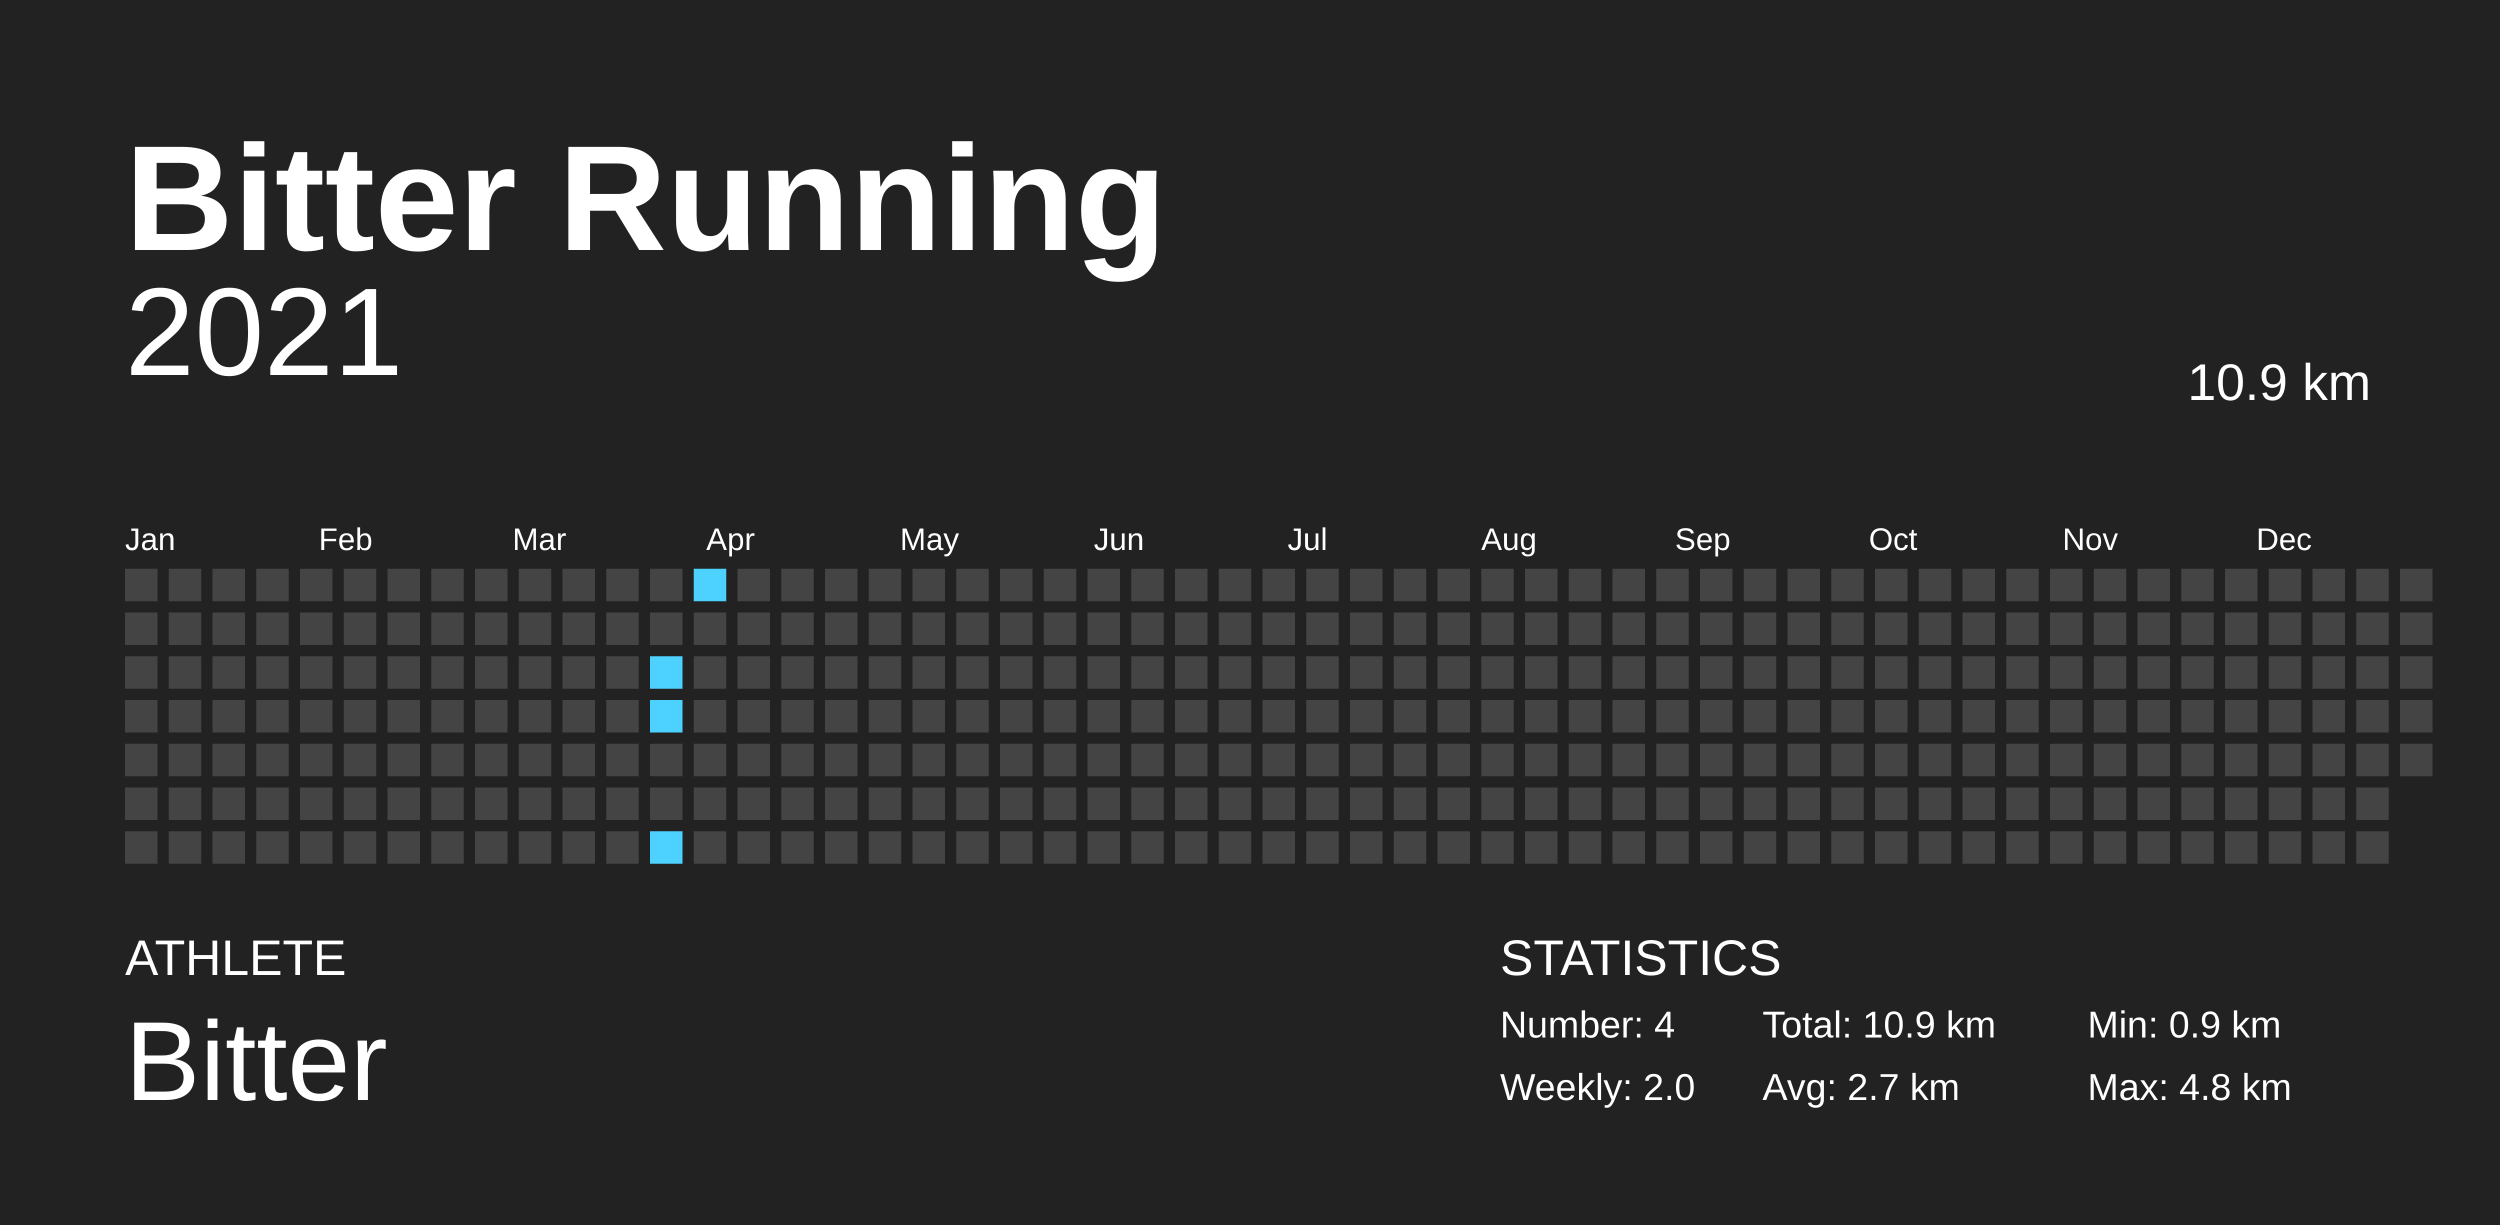
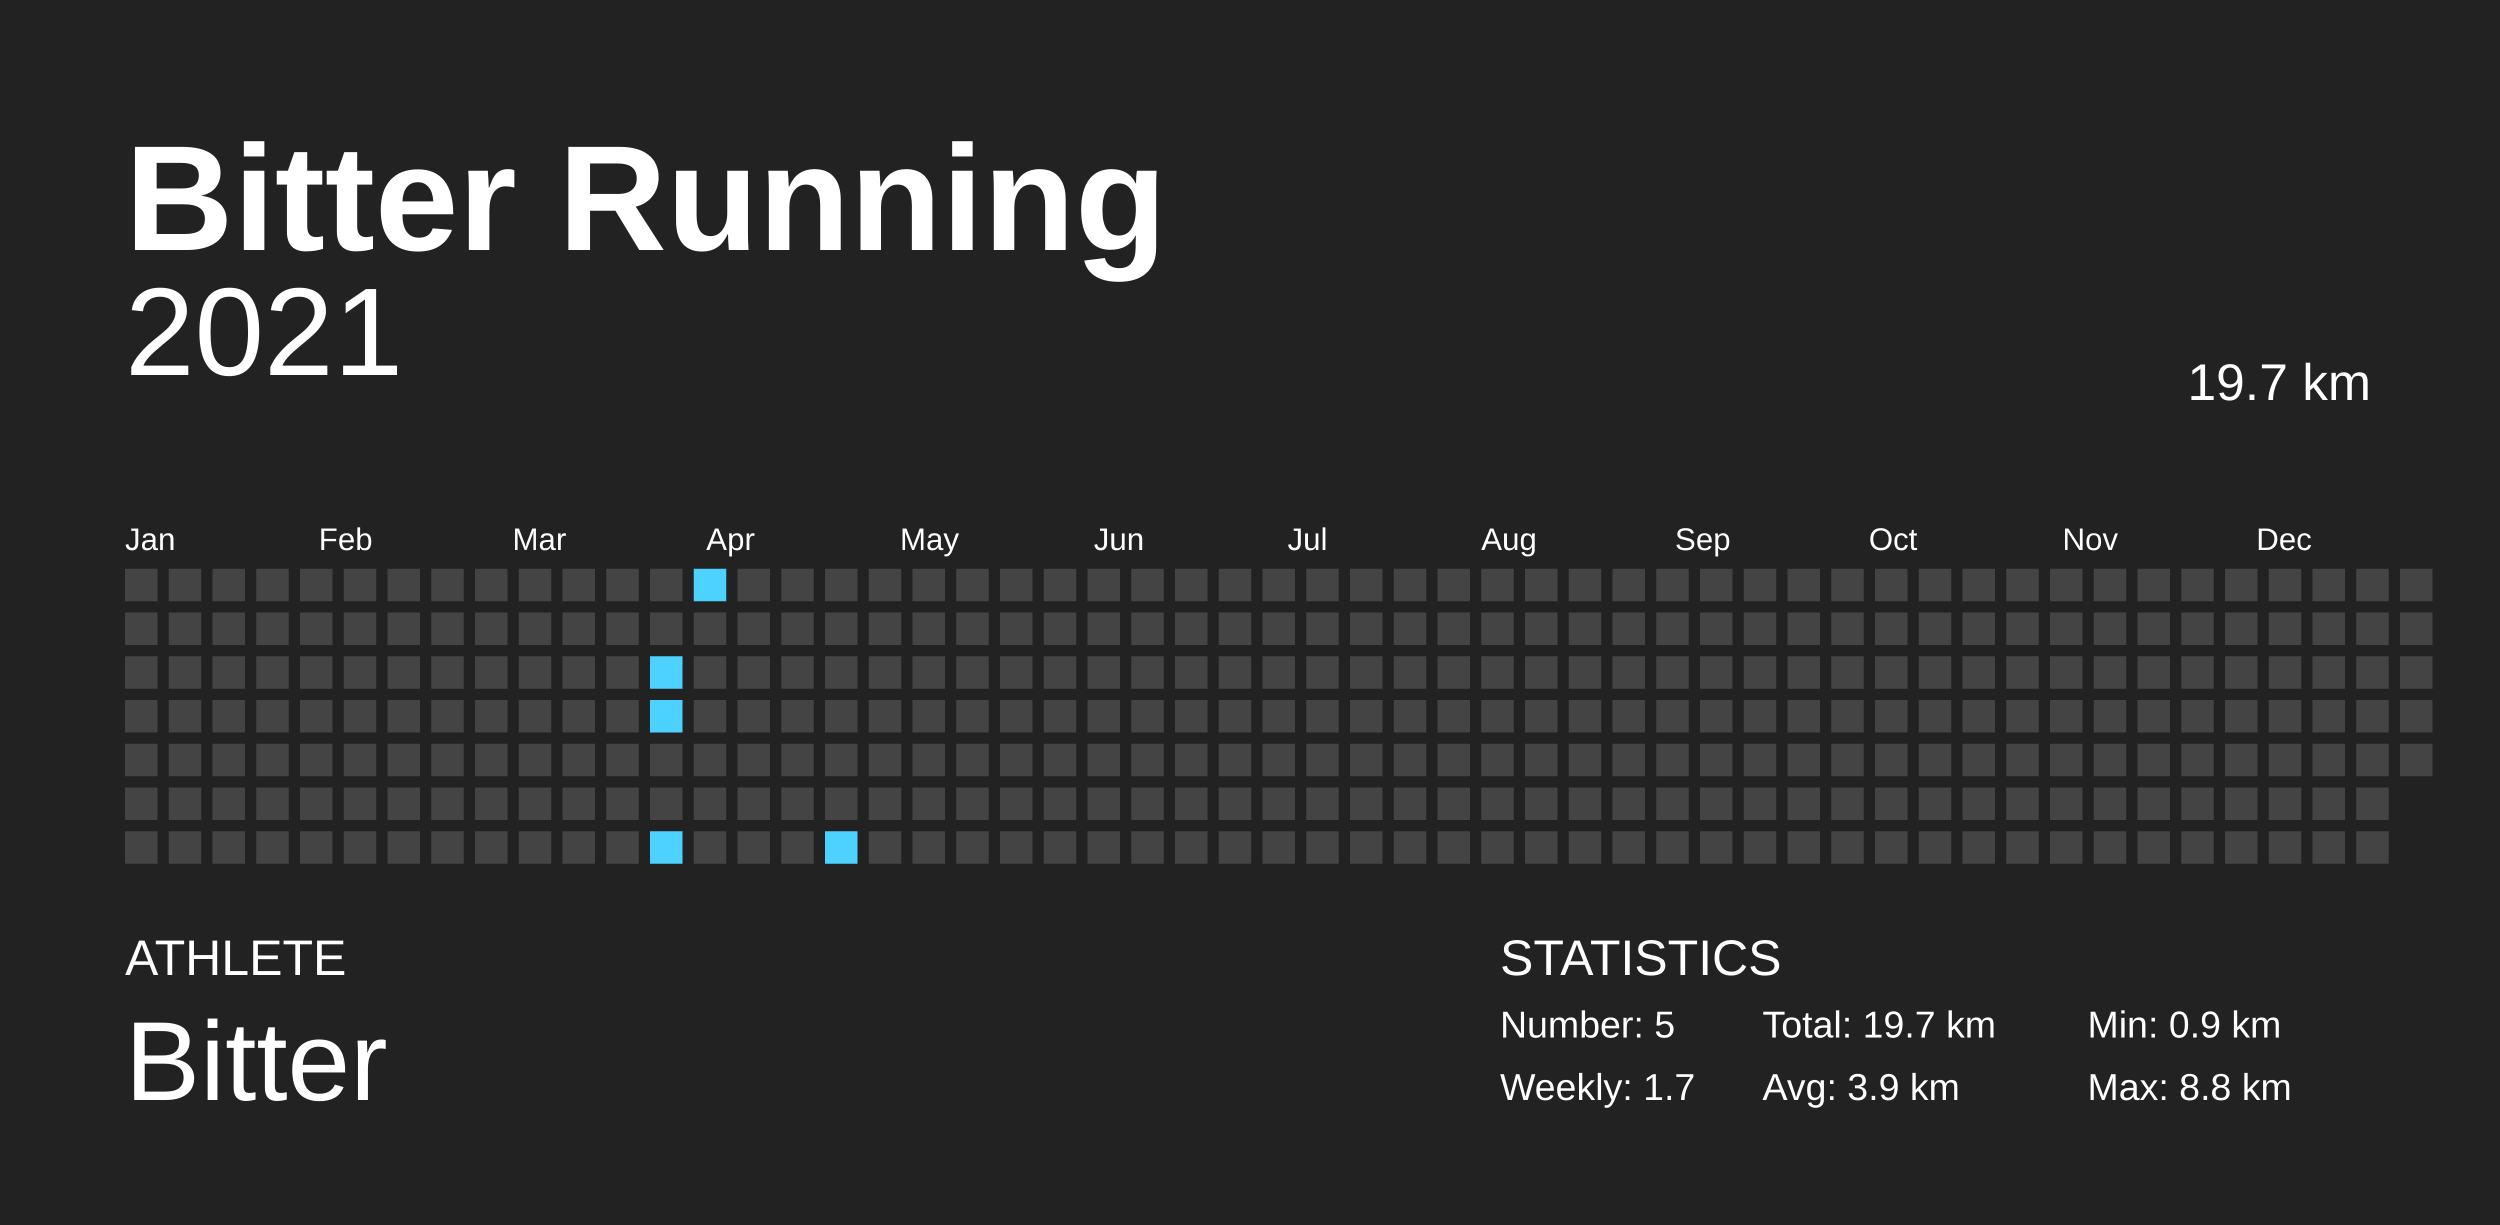
<svg xmlns="http://www.w3.org/2000/svg" baseProfile="full" height="98mm" version="1.1" viewBox="0,0,200,98" width="200mm">
  <defs />
  <rect fill="#222222" height="98" width="200" x="0" y="0" />
  <text fill="#FFFFFF" style="font-size:12px; font-family:Arial; font-weight:bold;" x="10" y="20">Bitter Running</text>
  <text fill="#FFFFFF" style="font-size:4px; font-family:Arial" x="10" y="78">ATHLETE</text>
  <text fill="#FFFFFF" style="font-size:9px; font-family:Arial" x="10" y="88">Bitter</text>
  <text fill="#FFFFFF" style="font-size:4px; font-family:Arial" x="120" y="78">STATISTICS</text>
-   <text fill="#FFFFFF" style="font-size:3px; font-family:Arial" x="120" y="83">Number: 4</text>
-   <text fill="#FFFFFF" style="font-size:3px; font-family:Arial" x="120" y="88">Weekly: 2.0</text>
-   <text fill="#FFFFFF" style="font-size:3px; font-family:Arial" x="141" y="83">Total: 10.9 km</text>
-   <text fill="#FFFFFF" style="font-size:3px; font-family:Arial" x="141" y="88">Avg: 2.7 km</text>
+   <text fill="#FFFFFF" style="font-size:3px; font-family:Arial" x="120" y="83">Number: 5</text>
+   <text fill="#FFFFFF" style="font-size:3px; font-family:Arial" x="120" y="88">Weekly: 1.7</text>
+   <text fill="#FFFFFF" style="font-size:3px; font-family:Arial" x="141" y="83">Total: 19.7 km</text>
+   <text fill="#FFFFFF" style="font-size:3px; font-family:Arial" x="141" y="88">Avg: 3.9 km</text>
  <text fill="#FFFFFF" style="font-size:3px; font-family:Arial" x="167" y="83">Min: 0.9 km</text>
-   <text fill="#FFFFFF" style="font-size:3px; font-family:Arial" x="167" y="88">Max: 4.8 km</text>
+   <text fill="#FFFFFF" style="font-size:3px; font-family:Arial" x="167" y="88">Max: 8.8 km</text>
  <text alignment-baseline="hanging" fill="#FFFFFF" style="font-size:10.0px; font-family:Arial;" x="10" y="30">2021</text>
-   <text alignment-baseline="hanging" fill="#FFFFFF" style="font-size:4.125px; font-family:Arial;" x="175" y="32">10.9 km</text>
+   <text alignment-baseline="hanging" fill="#FFFFFF" style="font-size:4.125px; font-family:Arial;" x="175" y="32">19.7 km</text>
  <text fill="#FFFFFF" style="font-size:2.5px; font-family:Arial" x="10.0" y="44">Jan</text>
  <text fill="#FFFFFF" style="font-size:2.5px; font-family:Arial" x="25.5" y="44">Feb</text>
  <text fill="#FFFFFF" style="font-size:2.5px; font-family:Arial" x="41.0" y="44">Mar</text>
  <text fill="#FFFFFF" style="font-size:2.5px; font-family:Arial" x="56.5" y="44">Apr</text>
  <text fill="#FFFFFF" style="font-size:2.5px; font-family:Arial" x="72.0" y="44">May</text>
  <text fill="#FFFFFF" style="font-size:2.5px; font-family:Arial" x="87.5" y="44">Jun</text>
  <text fill="#FFFFFF" style="font-size:2.5px; font-family:Arial" x="103.0" y="44">Jul</text>
  <text fill="#FFFFFF" style="font-size:2.5px; font-family:Arial" x="118.5" y="44">Aug</text>
  <text fill="#FFFFFF" style="font-size:2.5px; font-family:Arial" x="134.0" y="44">Sep</text>
  <text fill="#FFFFFF" style="font-size:2.5px; font-family:Arial" x="149.5" y="44">Oct</text>
  <text fill="#FFFFFF" style="font-size:2.5px; font-family:Arial" x="165.0" y="44">Nov</text>
  <text fill="#FFFFFF" style="font-size:2.5px; font-family:Arial" x="180.5" y="44">Dec</text>
  <rect fill="#444444" height="2.6" width="2.6" x="10.0" y="45.5" />
  <rect fill="#444444" height="2.6" width="2.6" x="10.0" y="49.0" />
  <rect fill="#444444" height="2.6" width="2.6" x="10.0" y="52.5" />
  <rect fill="#444444" height="2.6" width="2.6" x="10.0" y="56.0" />
  <rect fill="#444444" height="2.6" width="2.6" x="10.0" y="59.5" />
  <rect fill="#444444" height="2.6" width="2.6" x="10.0" y="63.0" />
  <rect fill="#444444" height="2.6" width="2.6" x="10.0" y="66.5" />
  <rect fill="#444444" height="2.6" width="2.6" x="13.5" y="45.5" />
  <rect fill="#444444" height="2.6" width="2.6" x="13.5" y="49.0" />
  <rect fill="#444444" height="2.6" width="2.6" x="13.5" y="52.5" />
  <rect fill="#444444" height="2.6" width="2.6" x="13.5" y="56.0" />
  <rect fill="#444444" height="2.6" width="2.6" x="13.5" y="59.5" />
  <rect fill="#444444" height="2.6" width="2.6" x="13.5" y="63.0" />
  <rect fill="#444444" height="2.6" width="2.6" x="13.5" y="66.5" />
  <rect fill="#444444" height="2.6" width="2.6" x="17.0" y="45.5" />
  <rect fill="#444444" height="2.6" width="2.6" x="17.0" y="49.0" />
  <rect fill="#444444" height="2.6" width="2.6" x="17.0" y="52.5" />
  <rect fill="#444444" height="2.6" width="2.6" x="17.0" y="56.0" />
  <rect fill="#444444" height="2.6" width="2.6" x="17.0" y="59.5" />
  <rect fill="#444444" height="2.6" width="2.6" x="17.0" y="63.0" />
  <rect fill="#444444" height="2.6" width="2.6" x="17.0" y="66.5" />
  <rect fill="#444444" height="2.6" width="2.6" x="20.5" y="45.5" />
  <rect fill="#444444" height="2.6" width="2.6" x="20.5" y="49.0" />
  <rect fill="#444444" height="2.6" width="2.6" x="20.5" y="52.5" />
  <rect fill="#444444" height="2.6" width="2.6" x="20.5" y="56.0" />
  <rect fill="#444444" height="2.6" width="2.6" x="20.5" y="59.5" />
  <rect fill="#444444" height="2.6" width="2.6" x="20.5" y="63.0" />
  <rect fill="#444444" height="2.6" width="2.6" x="20.5" y="66.5" />
  <rect fill="#444444" height="2.6" width="2.6" x="24.0" y="45.5" />
  <rect fill="#444444" height="2.6" width="2.6" x="24.0" y="49.0" />
  <rect fill="#444444" height="2.6" width="2.6" x="24.0" y="52.5" />
  <rect fill="#444444" height="2.6" width="2.6" x="24.0" y="56.0" />
  <rect fill="#444444" height="2.6" width="2.6" x="24.0" y="59.5" />
  <rect fill="#444444" height="2.6" width="2.6" x="24.0" y="63.0" />
  <rect fill="#444444" height="2.6" width="2.6" x="24.0" y="66.5" />
  <rect fill="#444444" height="2.6" width="2.6" x="27.5" y="45.5" />
  <rect fill="#444444" height="2.6" width="2.6" x="27.5" y="49.0" />
  <rect fill="#444444" height="2.6" width="2.6" x="27.5" y="52.5" />
  <rect fill="#444444" height="2.6" width="2.6" x="27.5" y="56.0" />
  <rect fill="#444444" height="2.6" width="2.6" x="27.5" y="59.5" />
  <rect fill="#444444" height="2.6" width="2.6" x="27.5" y="63.0" />
  <rect fill="#444444" height="2.6" width="2.6" x="27.5" y="66.5" />
  <rect fill="#444444" height="2.6" width="2.6" x="31.0" y="45.5" />
  <rect fill="#444444" height="2.6" width="2.6" x="31.0" y="49.0" />
  <rect fill="#444444" height="2.6" width="2.6" x="31.0" y="52.5" />
  <rect fill="#444444" height="2.6" width="2.6" x="31.0" y="56.0" />
  <rect fill="#444444" height="2.6" width="2.6" x="31.0" y="59.5" />
  <rect fill="#444444" height="2.6" width="2.6" x="31.0" y="63.0" />
  <rect fill="#444444" height="2.6" width="2.6" x="31.0" y="66.5" />
  <rect fill="#444444" height="2.6" width="2.6" x="34.5" y="45.5" />
  <rect fill="#444444" height="2.6" width="2.6" x="34.5" y="49.0" />
  <rect fill="#444444" height="2.6" width="2.6" x="34.5" y="52.5" />
  <rect fill="#444444" height="2.6" width="2.6" x="34.5" y="56.0" />
  <rect fill="#444444" height="2.6" width="2.6" x="34.5" y="59.5" />
  <rect fill="#444444" height="2.6" width="2.6" x="34.5" y="63.0" />
  <rect fill="#444444" height="2.6" width="2.6" x="34.5" y="66.5" />
  <rect fill="#444444" height="2.6" width="2.6" x="38.0" y="45.5" />
  <rect fill="#444444" height="2.6" width="2.6" x="38.0" y="49.0" />
  <rect fill="#444444" height="2.6" width="2.6" x="38.0" y="52.5" />
  <rect fill="#444444" height="2.6" width="2.6" x="38.0" y="56.0" />
  <rect fill="#444444" height="2.6" width="2.6" x="38.0" y="59.5" />
  <rect fill="#444444" height="2.6" width="2.6" x="38.0" y="63.0" />
  <rect fill="#444444" height="2.6" width="2.6" x="38.0" y="66.5" />
  <rect fill="#444444" height="2.6" width="2.6" x="41.5" y="45.5" />
  <rect fill="#444444" height="2.6" width="2.6" x="41.5" y="49.0" />
  <rect fill="#444444" height="2.6" width="2.6" x="41.5" y="52.5" />
  <rect fill="#444444" height="2.6" width="2.6" x="41.5" y="56.0" />
  <rect fill="#444444" height="2.6" width="2.6" x="41.5" y="59.5" />
  <rect fill="#444444" height="2.6" width="2.6" x="41.5" y="63.0" />
  <rect fill="#444444" height="2.6" width="2.6" x="41.5" y="66.5" />
  <rect fill="#444444" height="2.6" width="2.6" x="45.0" y="45.5" />
  <rect fill="#444444" height="2.6" width="2.6" x="45.0" y="49.0" />
  <rect fill="#444444" height="2.6" width="2.6" x="45.0" y="52.5" />
  <rect fill="#444444" height="2.6" width="2.6" x="45.0" y="56.0" />
  <rect fill="#444444" height="2.6" width="2.6" x="45.0" y="59.5" />
  <rect fill="#444444" height="2.6" width="2.6" x="45.0" y="63.0" />
  <rect fill="#444444" height="2.6" width="2.6" x="45.0" y="66.5" />
  <rect fill="#444444" height="2.6" width="2.6" x="48.5" y="45.5" />
  <rect fill="#444444" height="2.6" width="2.6" x="48.5" y="49.0" />
  <rect fill="#444444" height="2.6" width="2.6" x="48.5" y="52.5" />
  <rect fill="#444444" height="2.6" width="2.6" x="48.5" y="56.0" />
  <rect fill="#444444" height="2.6" width="2.6" x="48.5" y="59.5" />
  <rect fill="#444444" height="2.6" width="2.6" x="48.5" y="63.0" />
  <rect fill="#444444" height="2.6" width="2.6" x="48.5" y="66.5" />
  <rect fill="#444444" height="2.6" width="2.6" x="52.0" y="45.5" />
  <rect fill="#444444" height="2.6" width="2.6" x="52.0" y="49.0" />
  <rect fill="#4dd2ff" height="2.6" width="2.6" x="52.0" y="52.5" />
  <rect fill="#4dd2ff" height="2.6" width="2.6" x="52.0" y="56.0" />
  <rect fill="#444444" height="2.6" width="2.6" x="52.0" y="59.5" />
  <rect fill="#444444" height="2.6" width="2.6" x="52.0" y="63.0" />
  <rect fill="#4dd2ff" height="2.6" width="2.6" x="52.0" y="66.5" />
  <rect fill="#4dd2ff" height="2.6" width="2.6" x="55.5" y="45.5" />
  <rect fill="#444444" height="2.6" width="2.6" x="55.5" y="49.0" />
  <rect fill="#444444" height="2.6" width="2.6" x="55.5" y="52.5" />
  <rect fill="#444444" height="2.6" width="2.6" x="55.5" y="56.0" />
  <rect fill="#444444" height="2.6" width="2.6" x="55.5" y="59.5" />
  <rect fill="#444444" height="2.6" width="2.6" x="55.5" y="63.0" />
  <rect fill="#444444" height="2.6" width="2.6" x="55.5" y="66.5" />
  <rect fill="#444444" height="2.6" width="2.6" x="59.0" y="45.5" />
  <rect fill="#444444" height="2.6" width="2.6" x="59.0" y="49.0" />
  <rect fill="#444444" height="2.6" width="2.6" x="59.0" y="52.5" />
  <rect fill="#444444" height="2.6" width="2.6" x="59.0" y="56.0" />
  <rect fill="#444444" height="2.6" width="2.6" x="59.0" y="59.5" />
  <rect fill="#444444" height="2.6" width="2.6" x="59.0" y="63.0" />
  <rect fill="#444444" height="2.6" width="2.6" x="59.0" y="66.5" />
  <rect fill="#444444" height="2.6" width="2.6" x="62.5" y="45.5" />
  <rect fill="#444444" height="2.6" width="2.6" x="62.5" y="49.0" />
  <rect fill="#444444" height="2.6" width="2.6" x="62.5" y="52.5" />
  <rect fill="#444444" height="2.6" width="2.6" x="62.5" y="56.0" />
  <rect fill="#444444" height="2.6" width="2.6" x="62.5" y="59.5" />
  <rect fill="#444444" height="2.6" width="2.6" x="62.5" y="63.0" />
  <rect fill="#444444" height="2.6" width="2.6" x="62.5" y="66.5" />
  <rect fill="#444444" height="2.6" width="2.6" x="66.0" y="45.5" />
  <rect fill="#444444" height="2.6" width="2.6" x="66.0" y="49.0" />
  <rect fill="#444444" height="2.6" width="2.6" x="66.0" y="52.5" />
  <rect fill="#444444" height="2.6" width="2.6" x="66.0" y="56.0" />
  <rect fill="#444444" height="2.6" width="2.6" x="66.0" y="59.5" />
  <rect fill="#444444" height="2.6" width="2.6" x="66.0" y="63.0" />
-   <rect fill="#444444" height="2.6" width="2.6" x="66.0" y="66.5" />
+   <rect fill="#4dd2ff" height="2.6" width="2.6" x="66.0" y="66.5" />
  <rect fill="#444444" height="2.6" width="2.6" x="69.5" y="45.5" />
  <rect fill="#444444" height="2.6" width="2.6" x="69.5" y="49.0" />
  <rect fill="#444444" height="2.6" width="2.6" x="69.5" y="52.5" />
  <rect fill="#444444" height="2.6" width="2.6" x="69.5" y="56.0" />
  <rect fill="#444444" height="2.6" width="2.6" x="69.5" y="59.5" />
  <rect fill="#444444" height="2.6" width="2.6" x="69.5" y="63.0" />
  <rect fill="#444444" height="2.6" width="2.6" x="69.5" y="66.5" />
  <rect fill="#444444" height="2.6" width="2.6" x="73.0" y="45.5" />
  <rect fill="#444444" height="2.6" width="2.6" x="73.0" y="49.0" />
  <rect fill="#444444" height="2.6" width="2.6" x="73.0" y="52.5" />
  <rect fill="#444444" height="2.6" width="2.6" x="73.0" y="56.0" />
  <rect fill="#444444" height="2.6" width="2.6" x="73.0" y="59.5" />
  <rect fill="#444444" height="2.6" width="2.6" x="73.0" y="63.0" />
  <rect fill="#444444" height="2.6" width="2.6" x="73.0" y="66.5" />
  <rect fill="#444444" height="2.6" width="2.6" x="76.5" y="45.5" />
  <rect fill="#444444" height="2.6" width="2.6" x="76.5" y="49.0" />
  <rect fill="#444444" height="2.6" width="2.6" x="76.5" y="52.5" />
  <rect fill="#444444" height="2.6" width="2.6" x="76.5" y="56.0" />
  <rect fill="#444444" height="2.6" width="2.6" x="76.5" y="59.5" />
  <rect fill="#444444" height="2.6" width="2.6" x="76.5" y="63.0" />
  <rect fill="#444444" height="2.6" width="2.6" x="76.5" y="66.5" />
  <rect fill="#444444" height="2.6" width="2.6" x="80.0" y="45.5" />
  <rect fill="#444444" height="2.6" width="2.6" x="80.0" y="49.0" />
  <rect fill="#444444" height="2.6" width="2.6" x="80.0" y="52.5" />
  <rect fill="#444444" height="2.6" width="2.6" x="80.0" y="56.0" />
  <rect fill="#444444" height="2.6" width="2.6" x="80.0" y="59.5" />
  <rect fill="#444444" height="2.6" width="2.6" x="80.0" y="63.0" />
  <rect fill="#444444" height="2.6" width="2.6" x="80.0" y="66.5" />
  <rect fill="#444444" height="2.6" width="2.6" x="83.5" y="45.5" />
  <rect fill="#444444" height="2.6" width="2.6" x="83.5" y="49.0" />
  <rect fill="#444444" height="2.6" width="2.6" x="83.5" y="52.5" />
  <rect fill="#444444" height="2.6" width="2.6" x="83.5" y="56.0" />
  <rect fill="#444444" height="2.6" width="2.6" x="83.5" y="59.5" />
  <rect fill="#444444" height="2.6" width="2.6" x="83.5" y="63.0" />
  <rect fill="#444444" height="2.6" width="2.6" x="83.5" y="66.5" />
  <rect fill="#444444" height="2.6" width="2.6" x="87.0" y="45.5" />
  <rect fill="#444444" height="2.6" width="2.6" x="87.0" y="49.0" />
  <rect fill="#444444" height="2.6" width="2.6" x="87.0" y="52.5" />
  <rect fill="#444444" height="2.6" width="2.6" x="87.0" y="56.0" />
  <rect fill="#444444" height="2.6" width="2.6" x="87.0" y="59.5" />
  <rect fill="#444444" height="2.6" width="2.6" x="87.0" y="63.0" />
  <rect fill="#444444" height="2.6" width="2.6" x="87.0" y="66.5" />
  <rect fill="#444444" height="2.6" width="2.6" x="90.5" y="45.5" />
  <rect fill="#444444" height="2.6" width="2.6" x="90.5" y="49.0" />
  <rect fill="#444444" height="2.6" width="2.6" x="90.5" y="52.5" />
  <rect fill="#444444" height="2.6" width="2.6" x="90.5" y="56.0" />
  <rect fill="#444444" height="2.6" width="2.6" x="90.5" y="59.5" />
  <rect fill="#444444" height="2.6" width="2.6" x="90.5" y="63.0" />
  <rect fill="#444444" height="2.6" width="2.6" x="90.5" y="66.5" />
  <rect fill="#444444" height="2.6" width="2.6" x="94.0" y="45.5" />
  <rect fill="#444444" height="2.6" width="2.6" x="94.0" y="49.0" />
  <rect fill="#444444" height="2.6" width="2.6" x="94.0" y="52.5" />
  <rect fill="#444444" height="2.6" width="2.6" x="94.0" y="56.0" />
  <rect fill="#444444" height="2.6" width="2.6" x="94.0" y="59.5" />
  <rect fill="#444444" height="2.6" width="2.6" x="94.0" y="63.0" />
  <rect fill="#444444" height="2.6" width="2.6" x="94.0" y="66.5" />
  <rect fill="#444444" height="2.6" width="2.6" x="97.5" y="45.5" />
  <rect fill="#444444" height="2.6" width="2.6" x="97.5" y="49.0" />
  <rect fill="#444444" height="2.6" width="2.6" x="97.5" y="52.5" />
  <rect fill="#444444" height="2.6" width="2.6" x="97.5" y="56.0" />
  <rect fill="#444444" height="2.6" width="2.6" x="97.5" y="59.5" />
  <rect fill="#444444" height="2.6" width="2.6" x="97.5" y="63.0" />
  <rect fill="#444444" height="2.6" width="2.6" x="97.5" y="66.5" />
  <rect fill="#444444" height="2.6" width="2.6" x="101.0" y="45.5" />
  <rect fill="#444444" height="2.6" width="2.6" x="101.0" y="49.0" />
  <rect fill="#444444" height="2.6" width="2.6" x="101.0" y="52.5" />
  <rect fill="#444444" height="2.6" width="2.6" x="101.0" y="56.0" />
  <rect fill="#444444" height="2.6" width="2.6" x="101.0" y="59.5" />
  <rect fill="#444444" height="2.6" width="2.6" x="101.0" y="63.0" />
  <rect fill="#444444" height="2.6" width="2.6" x="101.0" y="66.5" />
  <rect fill="#444444" height="2.6" width="2.6" x="104.5" y="45.5" />
  <rect fill="#444444" height="2.6" width="2.6" x="104.5" y="49.0" />
  <rect fill="#444444" height="2.6" width="2.6" x="104.5" y="52.5" />
  <rect fill="#444444" height="2.6" width="2.6" x="104.5" y="56.0" />
  <rect fill="#444444" height="2.6" width="2.6" x="104.5" y="59.5" />
  <rect fill="#444444" height="2.6" width="2.6" x="104.5" y="63.0" />
  <rect fill="#444444" height="2.6" width="2.6" x="104.5" y="66.5" />
  <rect fill="#444444" height="2.6" width="2.6" x="108.0" y="45.5" />
  <rect fill="#444444" height="2.6" width="2.6" x="108.0" y="49.0" />
  <rect fill="#444444" height="2.6" width="2.6" x="108.0" y="52.5" />
  <rect fill="#444444" height="2.6" width="2.6" x="108.0" y="56.0" />
  <rect fill="#444444" height="2.6" width="2.6" x="108.0" y="59.5" />
  <rect fill="#444444" height="2.6" width="2.6" x="108.0" y="63.0" />
  <rect fill="#444444" height="2.6" width="2.6" x="108.0" y="66.5" />
  <rect fill="#444444" height="2.6" width="2.6" x="111.5" y="45.5" />
  <rect fill="#444444" height="2.6" width="2.6" x="111.5" y="49.0" />
  <rect fill="#444444" height="2.6" width="2.6" x="111.5" y="52.5" />
  <rect fill="#444444" height="2.6" width="2.6" x="111.5" y="56.0" />
  <rect fill="#444444" height="2.6" width="2.6" x="111.5" y="59.5" />
  <rect fill="#444444" height="2.6" width="2.6" x="111.5" y="63.0" />
  <rect fill="#444444" height="2.6" width="2.6" x="111.5" y="66.5" />
  <rect fill="#444444" height="2.6" width="2.6" x="115.0" y="45.5" />
  <rect fill="#444444" height="2.6" width="2.6" x="115.0" y="49.0" />
  <rect fill="#444444" height="2.6" width="2.6" x="115.0" y="52.5" />
  <rect fill="#444444" height="2.6" width="2.6" x="115.0" y="56.0" />
  <rect fill="#444444" height="2.6" width="2.6" x="115.0" y="59.5" />
  <rect fill="#444444" height="2.6" width="2.6" x="115.0" y="63.0" />
  <rect fill="#444444" height="2.6" width="2.6" x="115.0" y="66.5" />
  <rect fill="#444444" height="2.6" width="2.6" x="118.5" y="45.5" />
  <rect fill="#444444" height="2.6" width="2.6" x="118.5" y="49.0" />
  <rect fill="#444444" height="2.6" width="2.6" x="118.5" y="52.5" />
  <rect fill="#444444" height="2.6" width="2.6" x="118.5" y="56.0" />
  <rect fill="#444444" height="2.6" width="2.6" x="118.5" y="59.5" />
  <rect fill="#444444" height="2.6" width="2.6" x="118.5" y="63.0" />
  <rect fill="#444444" height="2.6" width="2.6" x="118.5" y="66.5" />
  <rect fill="#444444" height="2.6" width="2.6" x="122.0" y="45.5" />
  <rect fill="#444444" height="2.6" width="2.6" x="122.0" y="49.0" />
  <rect fill="#444444" height="2.6" width="2.6" x="122.0" y="52.5" />
  <rect fill="#444444" height="2.6" width="2.6" x="122.0" y="56.0" />
  <rect fill="#444444" height="2.6" width="2.6" x="122.0" y="59.5" />
  <rect fill="#444444" height="2.6" width="2.6" x="122.0" y="63.0" />
  <rect fill="#444444" height="2.6" width="2.6" x="122.0" y="66.5" />
  <rect fill="#444444" height="2.6" width="2.6" x="125.5" y="45.5" />
  <rect fill="#444444" height="2.6" width="2.6" x="125.5" y="49.0" />
  <rect fill="#444444" height="2.6" width="2.6" x="125.5" y="52.5" />
  <rect fill="#444444" height="2.6" width="2.6" x="125.5" y="56.0" />
  <rect fill="#444444" height="2.6" width="2.6" x="125.5" y="59.5" />
  <rect fill="#444444" height="2.6" width="2.6" x="125.5" y="63.0" />
  <rect fill="#444444" height="2.6" width="2.6" x="125.5" y="66.5" />
  <rect fill="#444444" height="2.6" width="2.6" x="129.0" y="45.5" />
  <rect fill="#444444" height="2.6" width="2.6" x="129.0" y="49.0" />
  <rect fill="#444444" height="2.6" width="2.6" x="129.0" y="52.5" />
  <rect fill="#444444" height="2.6" width="2.6" x="129.0" y="56.0" />
  <rect fill="#444444" height="2.6" width="2.6" x="129.0" y="59.5" />
  <rect fill="#444444" height="2.6" width="2.6" x="129.0" y="63.0" />
  <rect fill="#444444" height="2.6" width="2.6" x="129.0" y="66.5" />
  <rect fill="#444444" height="2.6" width="2.6" x="132.5" y="45.5" />
  <rect fill="#444444" height="2.6" width="2.6" x="132.5" y="49.0" />
  <rect fill="#444444" height="2.6" width="2.6" x="132.5" y="52.5" />
  <rect fill="#444444" height="2.6" width="2.6" x="132.5" y="56.0" />
  <rect fill="#444444" height="2.6" width="2.6" x="132.5" y="59.5" />
  <rect fill="#444444" height="2.6" width="2.6" x="132.5" y="63.0" />
  <rect fill="#444444" height="2.6" width="2.6" x="132.5" y="66.5" />
  <rect fill="#444444" height="2.6" width="2.6" x="136.0" y="45.5" />
  <rect fill="#444444" height="2.6" width="2.6" x="136.0" y="49.0" />
  <rect fill="#444444" height="2.6" width="2.6" x="136.0" y="52.5" />
  <rect fill="#444444" height="2.6" width="2.6" x="136.0" y="56.0" />
  <rect fill="#444444" height="2.6" width="2.6" x="136.0" y="59.5" />
  <rect fill="#444444" height="2.6" width="2.6" x="136.0" y="63.0" />
  <rect fill="#444444" height="2.6" width="2.6" x="136.0" y="66.5" />
  <rect fill="#444444" height="2.6" width="2.6" x="139.5" y="45.5" />
  <rect fill="#444444" height="2.6" width="2.6" x="139.5" y="49.0" />
  <rect fill="#444444" height="2.6" width="2.6" x="139.5" y="52.5" />
  <rect fill="#444444" height="2.6" width="2.6" x="139.5" y="56.0" />
  <rect fill="#444444" height="2.6" width="2.6" x="139.5" y="59.5" />
  <rect fill="#444444" height="2.6" width="2.6" x="139.5" y="63.0" />
  <rect fill="#444444" height="2.6" width="2.6" x="139.5" y="66.5" />
  <rect fill="#444444" height="2.6" width="2.6" x="143.0" y="45.5" />
  <rect fill="#444444" height="2.6" width="2.6" x="143.0" y="49.0" />
  <rect fill="#444444" height="2.6" width="2.6" x="143.0" y="52.5" />
  <rect fill="#444444" height="2.6" width="2.6" x="143.0" y="56.0" />
  <rect fill="#444444" height="2.6" width="2.6" x="143.0" y="59.5" />
  <rect fill="#444444" height="2.6" width="2.6" x="143.0" y="63.0" />
  <rect fill="#444444" height="2.6" width="2.6" x="143.0" y="66.5" />
  <rect fill="#444444" height="2.6" width="2.6" x="146.5" y="45.5" />
  <rect fill="#444444" height="2.6" width="2.6" x="146.5" y="49.0" />
  <rect fill="#444444" height="2.6" width="2.6" x="146.5" y="52.5" />
  <rect fill="#444444" height="2.6" width="2.6" x="146.5" y="56.0" />
  <rect fill="#444444" height="2.6" width="2.6" x="146.5" y="59.5" />
  <rect fill="#444444" height="2.6" width="2.6" x="146.5" y="63.0" />
  <rect fill="#444444" height="2.6" width="2.6" x="146.5" y="66.5" />
  <rect fill="#444444" height="2.6" width="2.6" x="150.0" y="45.5" />
  <rect fill="#444444" height="2.6" width="2.6" x="150.0" y="49.0" />
  <rect fill="#444444" height="2.6" width="2.6" x="150.0" y="52.5" />
  <rect fill="#444444" height="2.6" width="2.6" x="150.0" y="56.0" />
  <rect fill="#444444" height="2.6" width="2.6" x="150.0" y="59.5" />
  <rect fill="#444444" height="2.6" width="2.6" x="150.0" y="63.0" />
  <rect fill="#444444" height="2.6" width="2.6" x="150.0" y="66.5" />
  <rect fill="#444444" height="2.6" width="2.6" x="153.5" y="45.5" />
  <rect fill="#444444" height="2.6" width="2.6" x="153.5" y="49.0" />
  <rect fill="#444444" height="2.6" width="2.6" x="153.5" y="52.5" />
  <rect fill="#444444" height="2.6" width="2.6" x="153.5" y="56.0" />
  <rect fill="#444444" height="2.6" width="2.6" x="153.5" y="59.5" />
  <rect fill="#444444" height="2.6" width="2.6" x="153.5" y="63.0" />
  <rect fill="#444444" height="2.6" width="2.6" x="153.5" y="66.5" />
  <rect fill="#444444" height="2.6" width="2.6" x="157.0" y="45.5" />
  <rect fill="#444444" height="2.6" width="2.6" x="157.0" y="49.0" />
  <rect fill="#444444" height="2.6" width="2.6" x="157.0" y="52.5" />
  <rect fill="#444444" height="2.6" width="2.6" x="157.0" y="56.0" />
  <rect fill="#444444" height="2.6" width="2.6" x="157.0" y="59.5" />
  <rect fill="#444444" height="2.6" width="2.6" x="157.0" y="63.0" />
  <rect fill="#444444" height="2.6" width="2.6" x="157.0" y="66.5" />
  <rect fill="#444444" height="2.6" width="2.6" x="160.5" y="45.5" />
  <rect fill="#444444" height="2.6" width="2.6" x="160.5" y="49.0" />
  <rect fill="#444444" height="2.6" width="2.6" x="160.5" y="52.5" />
  <rect fill="#444444" height="2.6" width="2.6" x="160.5" y="56.0" />
  <rect fill="#444444" height="2.6" width="2.6" x="160.5" y="59.5" />
  <rect fill="#444444" height="2.6" width="2.6" x="160.5" y="63.0" />
  <rect fill="#444444" height="2.6" width="2.6" x="160.5" y="66.5" />
  <rect fill="#444444" height="2.6" width="2.6" x="164.0" y="45.5" />
  <rect fill="#444444" height="2.6" width="2.6" x="164.0" y="49.0" />
  <rect fill="#444444" height="2.6" width="2.6" x="164.0" y="52.5" />
  <rect fill="#444444" height="2.6" width="2.6" x="164.0" y="56.0" />
  <rect fill="#444444" height="2.6" width="2.6" x="164.0" y="59.5" />
  <rect fill="#444444" height="2.6" width="2.6" x="164.0" y="63.0" />
  <rect fill="#444444" height="2.6" width="2.6" x="164.0" y="66.5" />
  <rect fill="#444444" height="2.6" width="2.6" x="167.5" y="45.5" />
  <rect fill="#444444" height="2.6" width="2.6" x="167.5" y="49.0" />
  <rect fill="#444444" height="2.6" width="2.6" x="167.5" y="52.5" />
  <rect fill="#444444" height="2.6" width="2.6" x="167.5" y="56.0" />
  <rect fill="#444444" height="2.6" width="2.6" x="167.5" y="59.5" />
  <rect fill="#444444" height="2.6" width="2.6" x="167.5" y="63.0" />
  <rect fill="#444444" height="2.6" width="2.6" x="167.5" y="66.5" />
  <rect fill="#444444" height="2.6" width="2.6" x="171.0" y="45.5" />
  <rect fill="#444444" height="2.6" width="2.6" x="171.0" y="49.0" />
  <rect fill="#444444" height="2.6" width="2.6" x="171.0" y="52.5" />
  <rect fill="#444444" height="2.6" width="2.6" x="171.0" y="56.0" />
  <rect fill="#444444" height="2.6" width="2.6" x="171.0" y="59.5" />
  <rect fill="#444444" height="2.6" width="2.6" x="171.0" y="63.0" />
  <rect fill="#444444" height="2.6" width="2.6" x="171.0" y="66.5" />
  <rect fill="#444444" height="2.6" width="2.6" x="174.5" y="45.5" />
  <rect fill="#444444" height="2.6" width="2.6" x="174.5" y="49.0" />
  <rect fill="#444444" height="2.6" width="2.6" x="174.5" y="52.5" />
  <rect fill="#444444" height="2.6" width="2.6" x="174.5" y="56.0" />
  <rect fill="#444444" height="2.6" width="2.6" x="174.5" y="59.5" />
  <rect fill="#444444" height="2.6" width="2.6" x="174.5" y="63.0" />
  <rect fill="#444444" height="2.6" width="2.6" x="174.5" y="66.5" />
  <rect fill="#444444" height="2.6" width="2.6" x="178.0" y="45.5" />
  <rect fill="#444444" height="2.6" width="2.6" x="178.0" y="49.0" />
  <rect fill="#444444" height="2.6" width="2.6" x="178.0" y="52.5" />
  <rect fill="#444444" height="2.6" width="2.6" x="178.0" y="56.0" />
  <rect fill="#444444" height="2.6" width="2.6" x="178.0" y="59.5" />
  <rect fill="#444444" height="2.6" width="2.6" x="178.0" y="63.0" />
  <rect fill="#444444" height="2.6" width="2.6" x="178.0" y="66.5" />
  <rect fill="#444444" height="2.6" width="2.6" x="181.5" y="45.5" />
  <rect fill="#444444" height="2.6" width="2.6" x="181.5" y="49.0" />
  <rect fill="#444444" height="2.6" width="2.6" x="181.5" y="52.5" />
  <rect fill="#444444" height="2.6" width="2.6" x="181.5" y="56.0" />
  <rect fill="#444444" height="2.6" width="2.6" x="181.5" y="59.5" />
  <rect fill="#444444" height="2.6" width="2.6" x="181.5" y="63.0" />
  <rect fill="#444444" height="2.6" width="2.6" x="181.5" y="66.5" />
  <rect fill="#444444" height="2.6" width="2.6" x="185.0" y="45.5" />
  <rect fill="#444444" height="2.6" width="2.6" x="185.0" y="49.0" />
  <rect fill="#444444" height="2.6" width="2.6" x="185.0" y="52.5" />
  <rect fill="#444444" height="2.6" width="2.6" x="185.0" y="56.0" />
  <rect fill="#444444" height="2.6" width="2.6" x="185.0" y="59.5" />
  <rect fill="#444444" height="2.6" width="2.6" x="185.0" y="63.0" />
  <rect fill="#444444" height="2.6" width="2.6" x="185.0" y="66.5" />
  <rect fill="#444444" height="2.6" width="2.6" x="188.5" y="45.5" />
  <rect fill="#444444" height="2.6" width="2.6" x="188.5" y="49.0" />
  <rect fill="#444444" height="2.6" width="2.6" x="188.5" y="52.5" />
  <rect fill="#444444" height="2.6" width="2.6" x="188.5" y="56.0" />
  <rect fill="#444444" height="2.6" width="2.6" x="188.5" y="59.5" />
  <rect fill="#444444" height="2.6" width="2.6" x="188.5" y="63.0" />
  <rect fill="#444444" height="2.6" width="2.6" x="188.5" y="66.5" />
  <rect fill="#444444" height="2.6" width="2.6" x="192.0" y="45.5" />
  <rect fill="#444444" height="2.6" width="2.6" x="192.0" y="49.0" />
  <rect fill="#444444" height="2.6" width="2.6" x="192.0" y="52.5" />
  <rect fill="#444444" height="2.6" width="2.6" x="192.0" y="56.0" />
  <rect fill="#444444" height="2.6" width="2.6" x="192.0" y="59.5" />
</svg>
